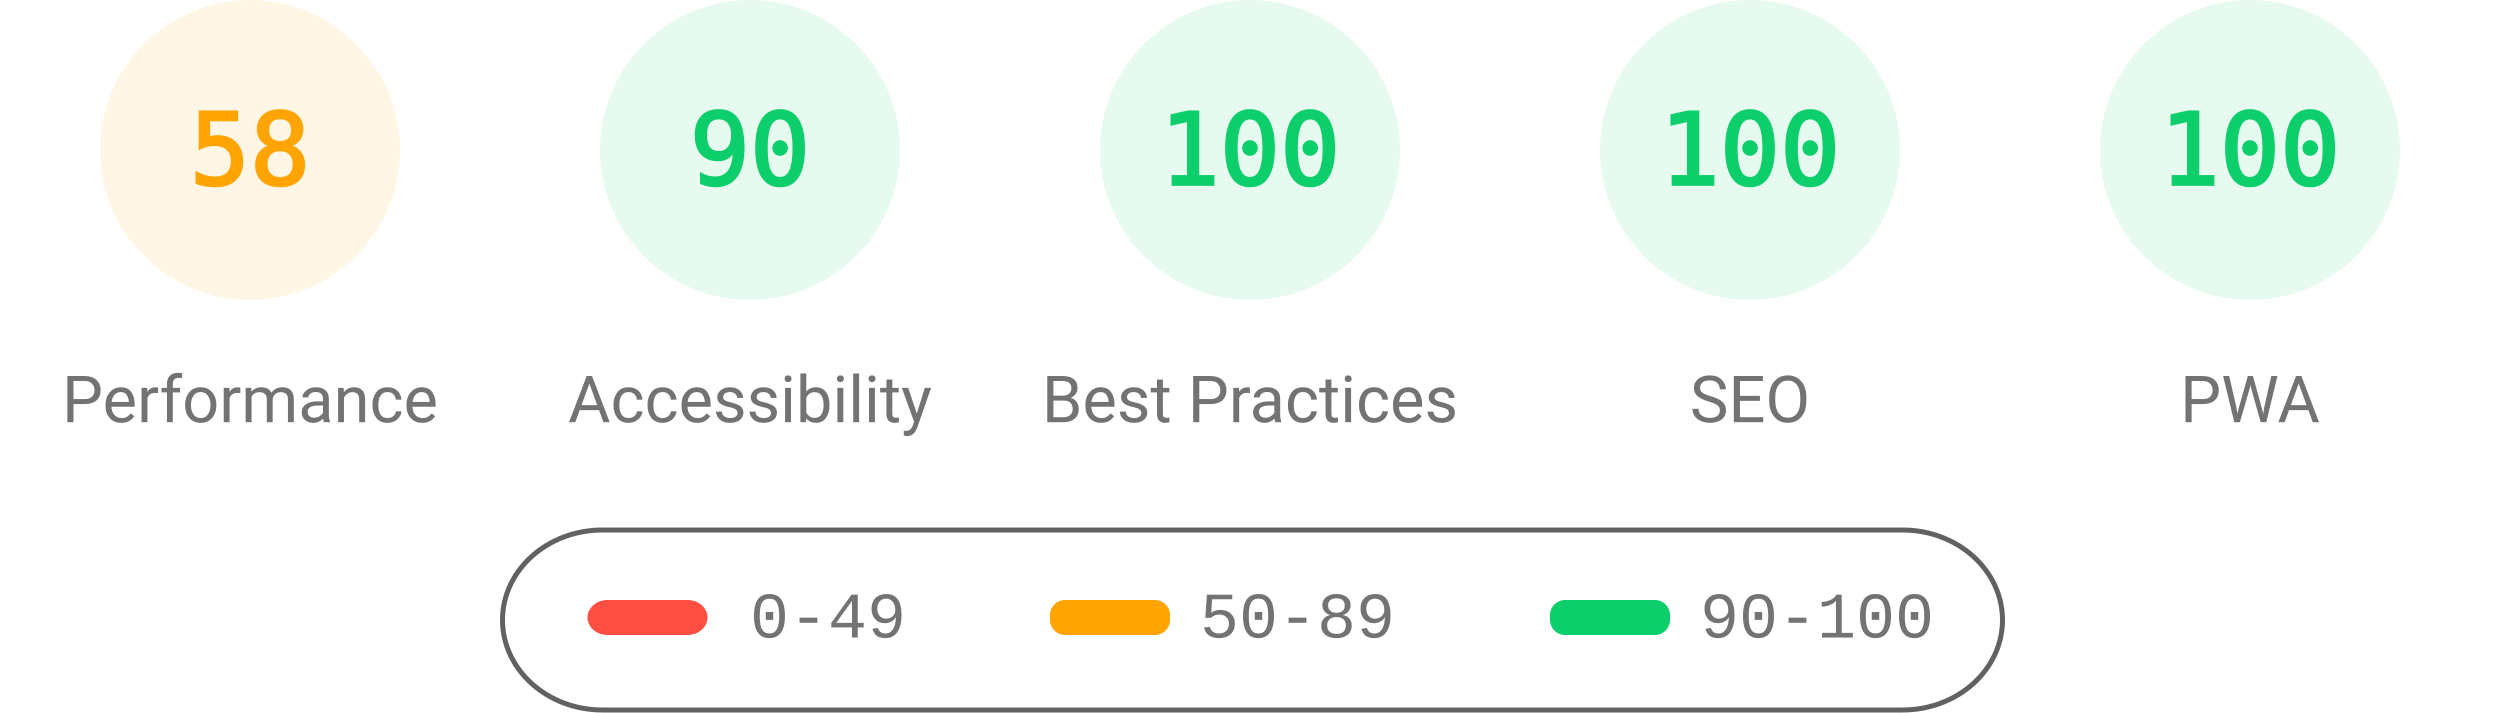
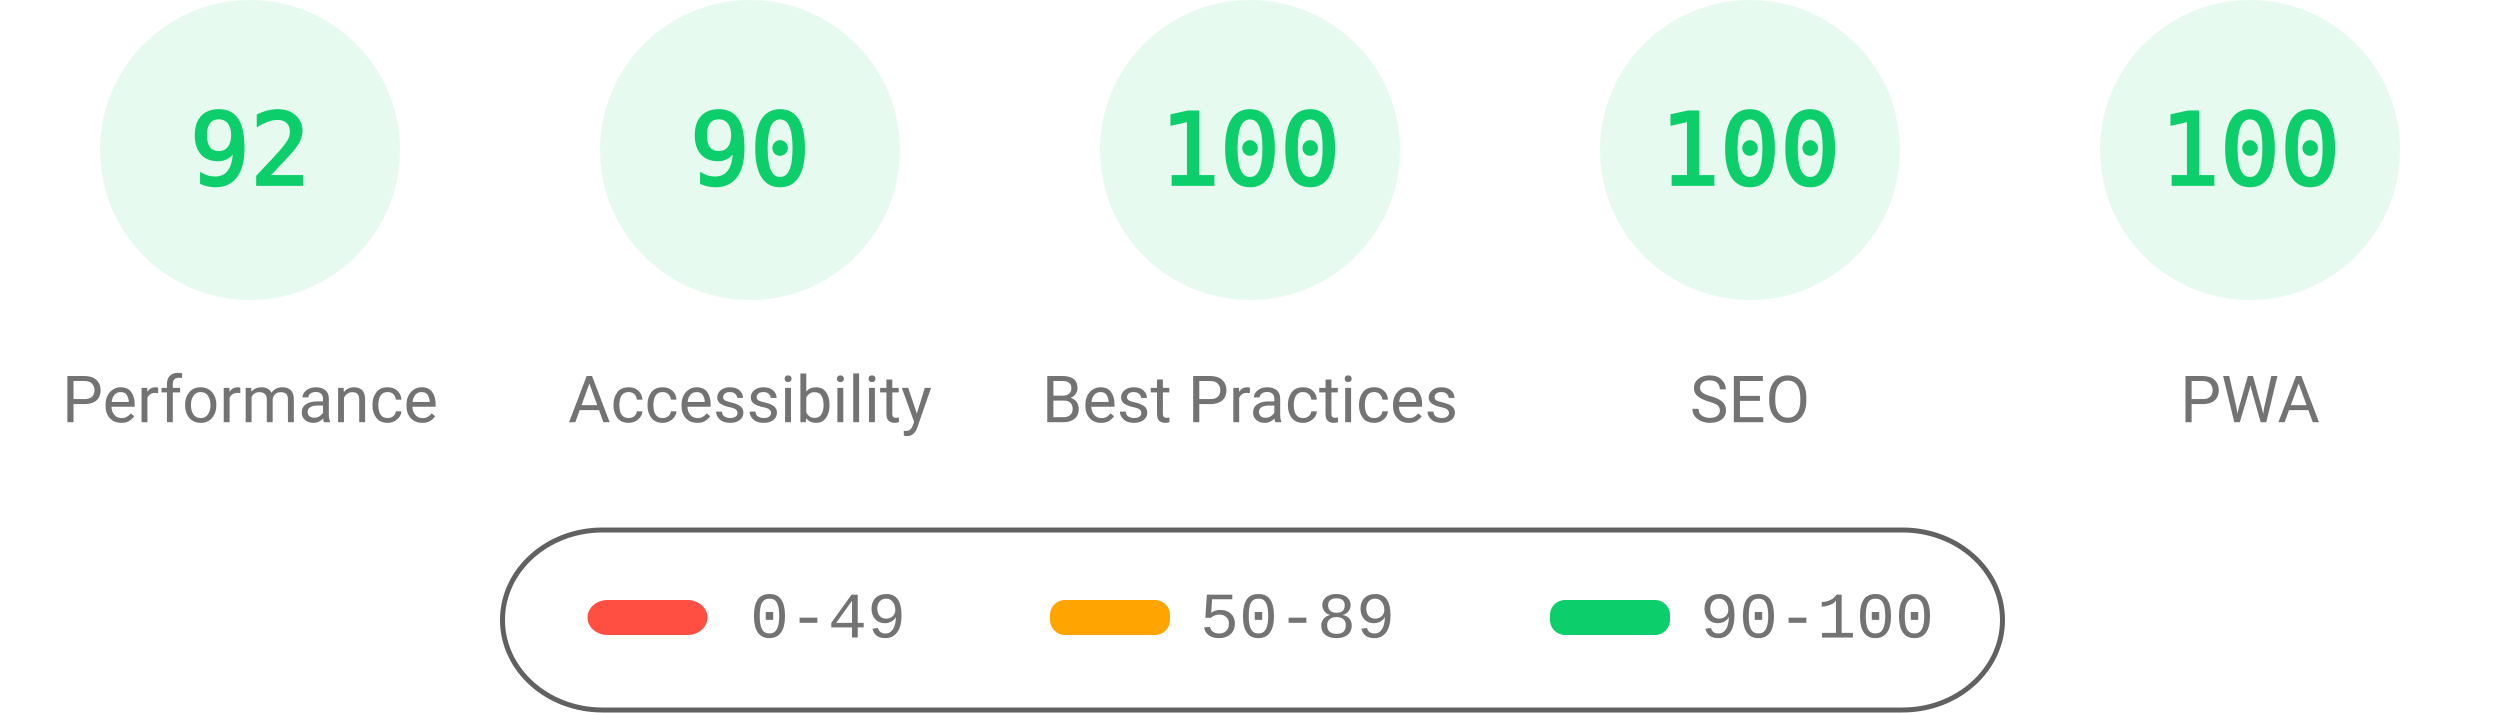
<svg xmlns="http://www.w3.org/2000/svg" fill="none" width="1000" height="285">
  <style>.gauge-base{opacity:.1}.gauge-arc{fill:none;animation-delay:250ms;stroke-linecap:round;transform:rotate(-90deg);transform-origin:100px 60px;animation:load-gauge 1s ease forwards}.guage-text{font-size:40px;font-family:monospace;text-align:center}.guage-red{color:#ff4e42;fill:#ff4e42;stroke:#ff4e42}.guage-orange{color:#ffa400;fill:#ffa400;stroke:#ffa400}.guage-green{color:#0cce6b;fill:#0cce6b;stroke:#0cce6b}.guage-undefined{color:#5c5c5c;fill:#5c5c5c;stroke:#5c5c5c}.guage-title{color:#737373;fill:#737373;stroke:none;font-size:26px;line-height:26px;font-family:Roboto,Halvetica,Arial,sans-serif}@keyframes load-gauge{from{stroke-dasharray:0 352.858}}</style>
-   <svg class="guage-div guage-perf guage-orange" viewBox="0 0 200 200" width="200" height="200">
+   <svg class="guage-div guage-perf guage-green" viewBox="0 0 200 200" width="200" height="200">
    <circle class="gauge-base" r="56" cx="100" cy="60" stroke-width="8" />
-     <circle class="gauge-arc guage-arc-1" r="56" cx="100" cy="60" stroke-width="8" style="stroke-dasharray:204.078,351.858" />
-     <text class="guage-text" x="100" y="60" alignment-baseline="central" dominant-baseline="central" text-anchor="middle">58</text>
+     <circle class="gauge-arc guage-arc-1" r="56" cx="100" cy="60" stroke-width="8" style="stroke-dasharray:323.709,351.858" />
+     <text class="guage-text" x="100" y="60" alignment-baseline="central" dominant-baseline="central" text-anchor="middle">92</text>
    <text class="guage-title" x="100" y="160" alignment-baseline="central" dominant-baseline="central" text-anchor="middle">Performance</text>
  </svg>
  <svg class="guage-div guage-acc guage-green" viewBox="0 0 200 200" width="200" height="200" x="200">
    <circle class="gauge-base" r="56" cx="100" cy="60" stroke-width="8" />
    <circle class="gauge-arc guage-arc-2" r="56" cx="100" cy="60" stroke-width="8" style="stroke-dasharray:316.672,351.858" />
    <text class="guage-text" x="100" y="60" alignment-baseline="central" dominant-baseline="central" text-anchor="middle">90</text>
    <text class="guage-title" x="100" y="160" alignment-baseline="central" dominant-baseline="central" text-anchor="middle">Accessibility</text>
  </svg>
  <svg class="guage-div guage-best guage-green" viewBox="0 0 200 200" width="200" height="200" x="400">
    <circle class="gauge-base" r="56" cx="100" cy="60" stroke-width="8" />
    <circle class="gauge-arc guage-arc-3" r="56" cx="100" cy="60" stroke-width="8" style="stroke-dasharray:351.858,351.858" />
    <text class="guage-text" x="100" y="60" alignment-baseline="central" dominant-baseline="central" text-anchor="middle">100</text>
    <text class="guage-title" x="100" y="160" alignment-baseline="central" dominant-baseline="central" text-anchor="middle">Best Practices</text>
  </svg>
  <svg class="guage-div guage-seo guage-green" viewBox="0 0 200 200" width="200" height="200" x="600">
    <circle class="gauge-base" r="56" cx="100" cy="60" stroke-width="8" />
    <circle class="gauge-arc guage-arc-4" r="56" cx="100" cy="60" stroke-width="8" style="stroke-dasharray:351.858,351.858" />
    <text class="guage-text" x="100" y="60" alignment-baseline="central" dominant-baseline="central" text-anchor="middle">100</text>
    <text class="guage-title" x="100" y="160" alignment-baseline="central" dominant-baseline="central" text-anchor="middle">SEO</text>
  </svg>
  <svg class="guage-div guage-pwa guage-green" viewBox="0 0 200 200" width="200" height="200" x="800">
    <circle class="gauge-base" r="56" cx="100" cy="60" stroke-width="8" />
    <circle class="gauge-arc guage-arc-4" r="56" cx="100" cy="60" stroke-width="8" style="stroke-dasharray:351.858,351.858" />
    <text class="guage-text" x="100" y="60" alignment-baseline="central" dominant-baseline="central" text-anchor="middle">100</text>
    <text class="guage-title" x="100" y="160" alignment-baseline="central" dominant-baseline="central" text-anchor="middle">PWA</text>
  </svg>
  <svg width="604" height="76" x="200" y="210">
    <path fill="none" id="canvas_background" d="M-1-1h604v80H-1z" />
    <rect fill-opacity="0" stroke="#616161" stroke-width="2" rx="40" id="svg_2" height="72" width="600" y="2" x="1" fill="#000" />
    <rect stroke="#000" rx="8" id="svg_3" height="14" width="48" y="30" x="35" stroke-opacity="null" stroke-width="0" fill="#ff4e42" />
    <rect stroke="#000" rx="6" id="svg_4" height="14" width="48" y="30" x="220" stroke-opacity="null" stroke-width="0" fill="#ffa400" />
    <rect stroke="#000" rx="6" id="svg_5" height="14" width="48" y="30" x="420" stroke-opacity="null" stroke-width="0" fill="#0cce6b" />
    <text xml:space="preserve" text-anchor="start" font-family="'Courier New', Courier, monospace" font-size="26" id="svg_6" y="45" x="100" stroke-opacity="null" stroke-width="0" stroke="#000" fill="#737373">0-49</text>
    <text xml:space="preserve" text-anchor="start" font-family="'Courier New', Courier, monospace" font-size="26" id="svg_7" y="45" x="280" stroke-opacity="null" stroke-width="0" stroke="#000" fill="#737373">50-89</text>
    <text xml:space="preserve" text-anchor="start" font-family="'Courier New', Courier, monospace" font-size="26" id="svg_8" y="45" x="480" stroke-opacity="null" stroke-width="0" stroke="#000" fill="#737373">90-100</text>
  </svg>
</svg>
